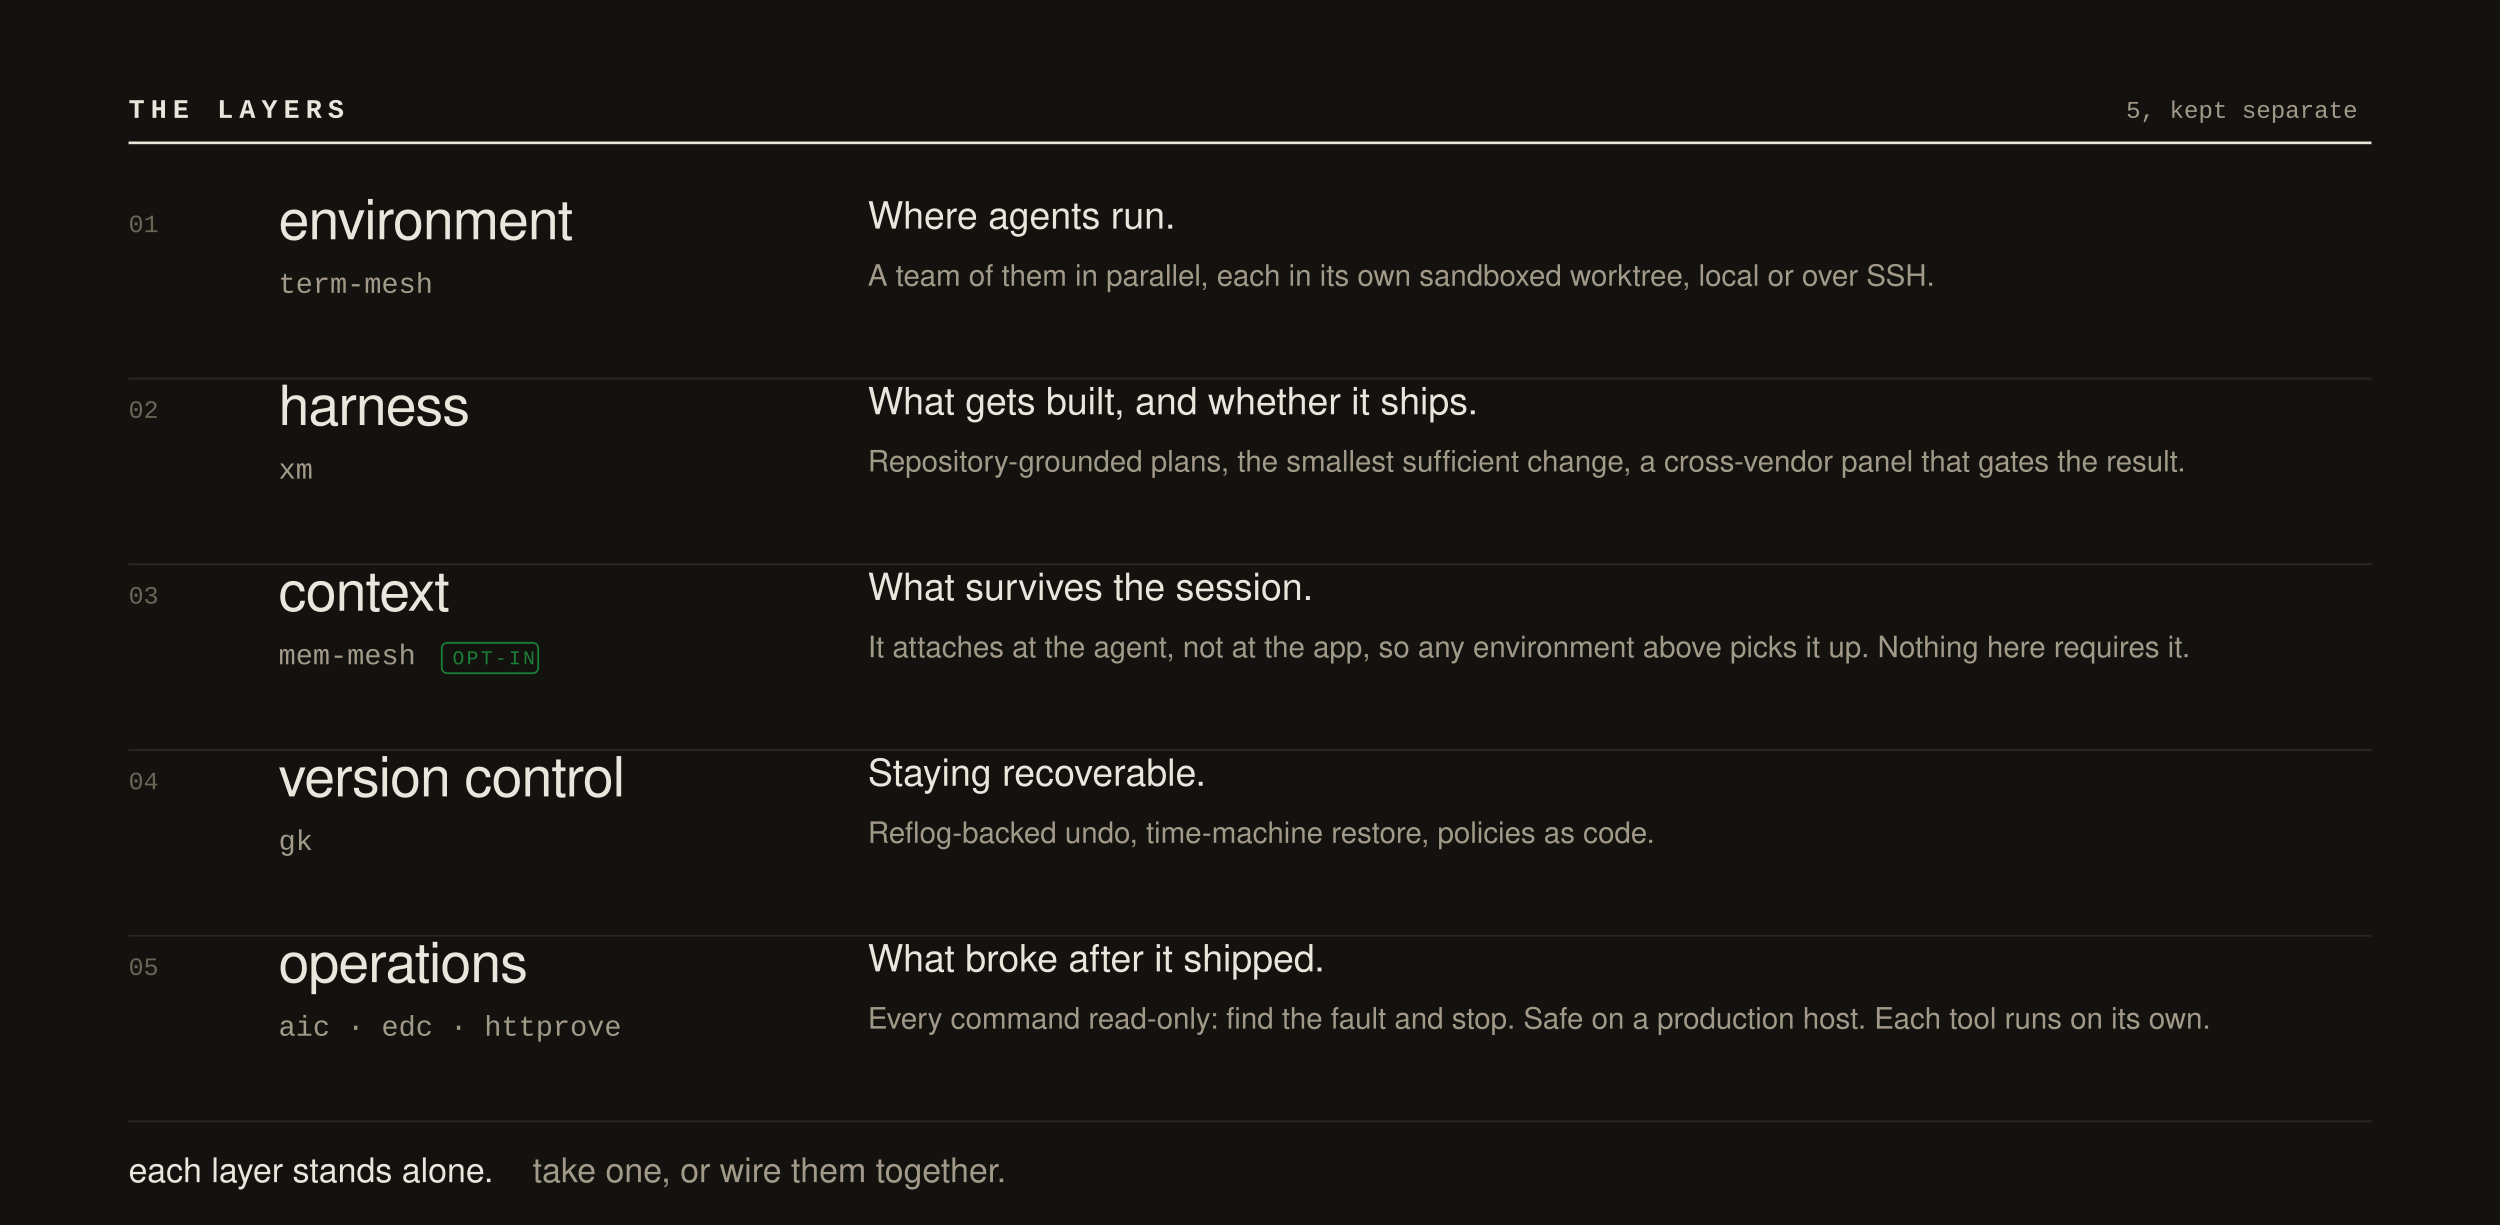
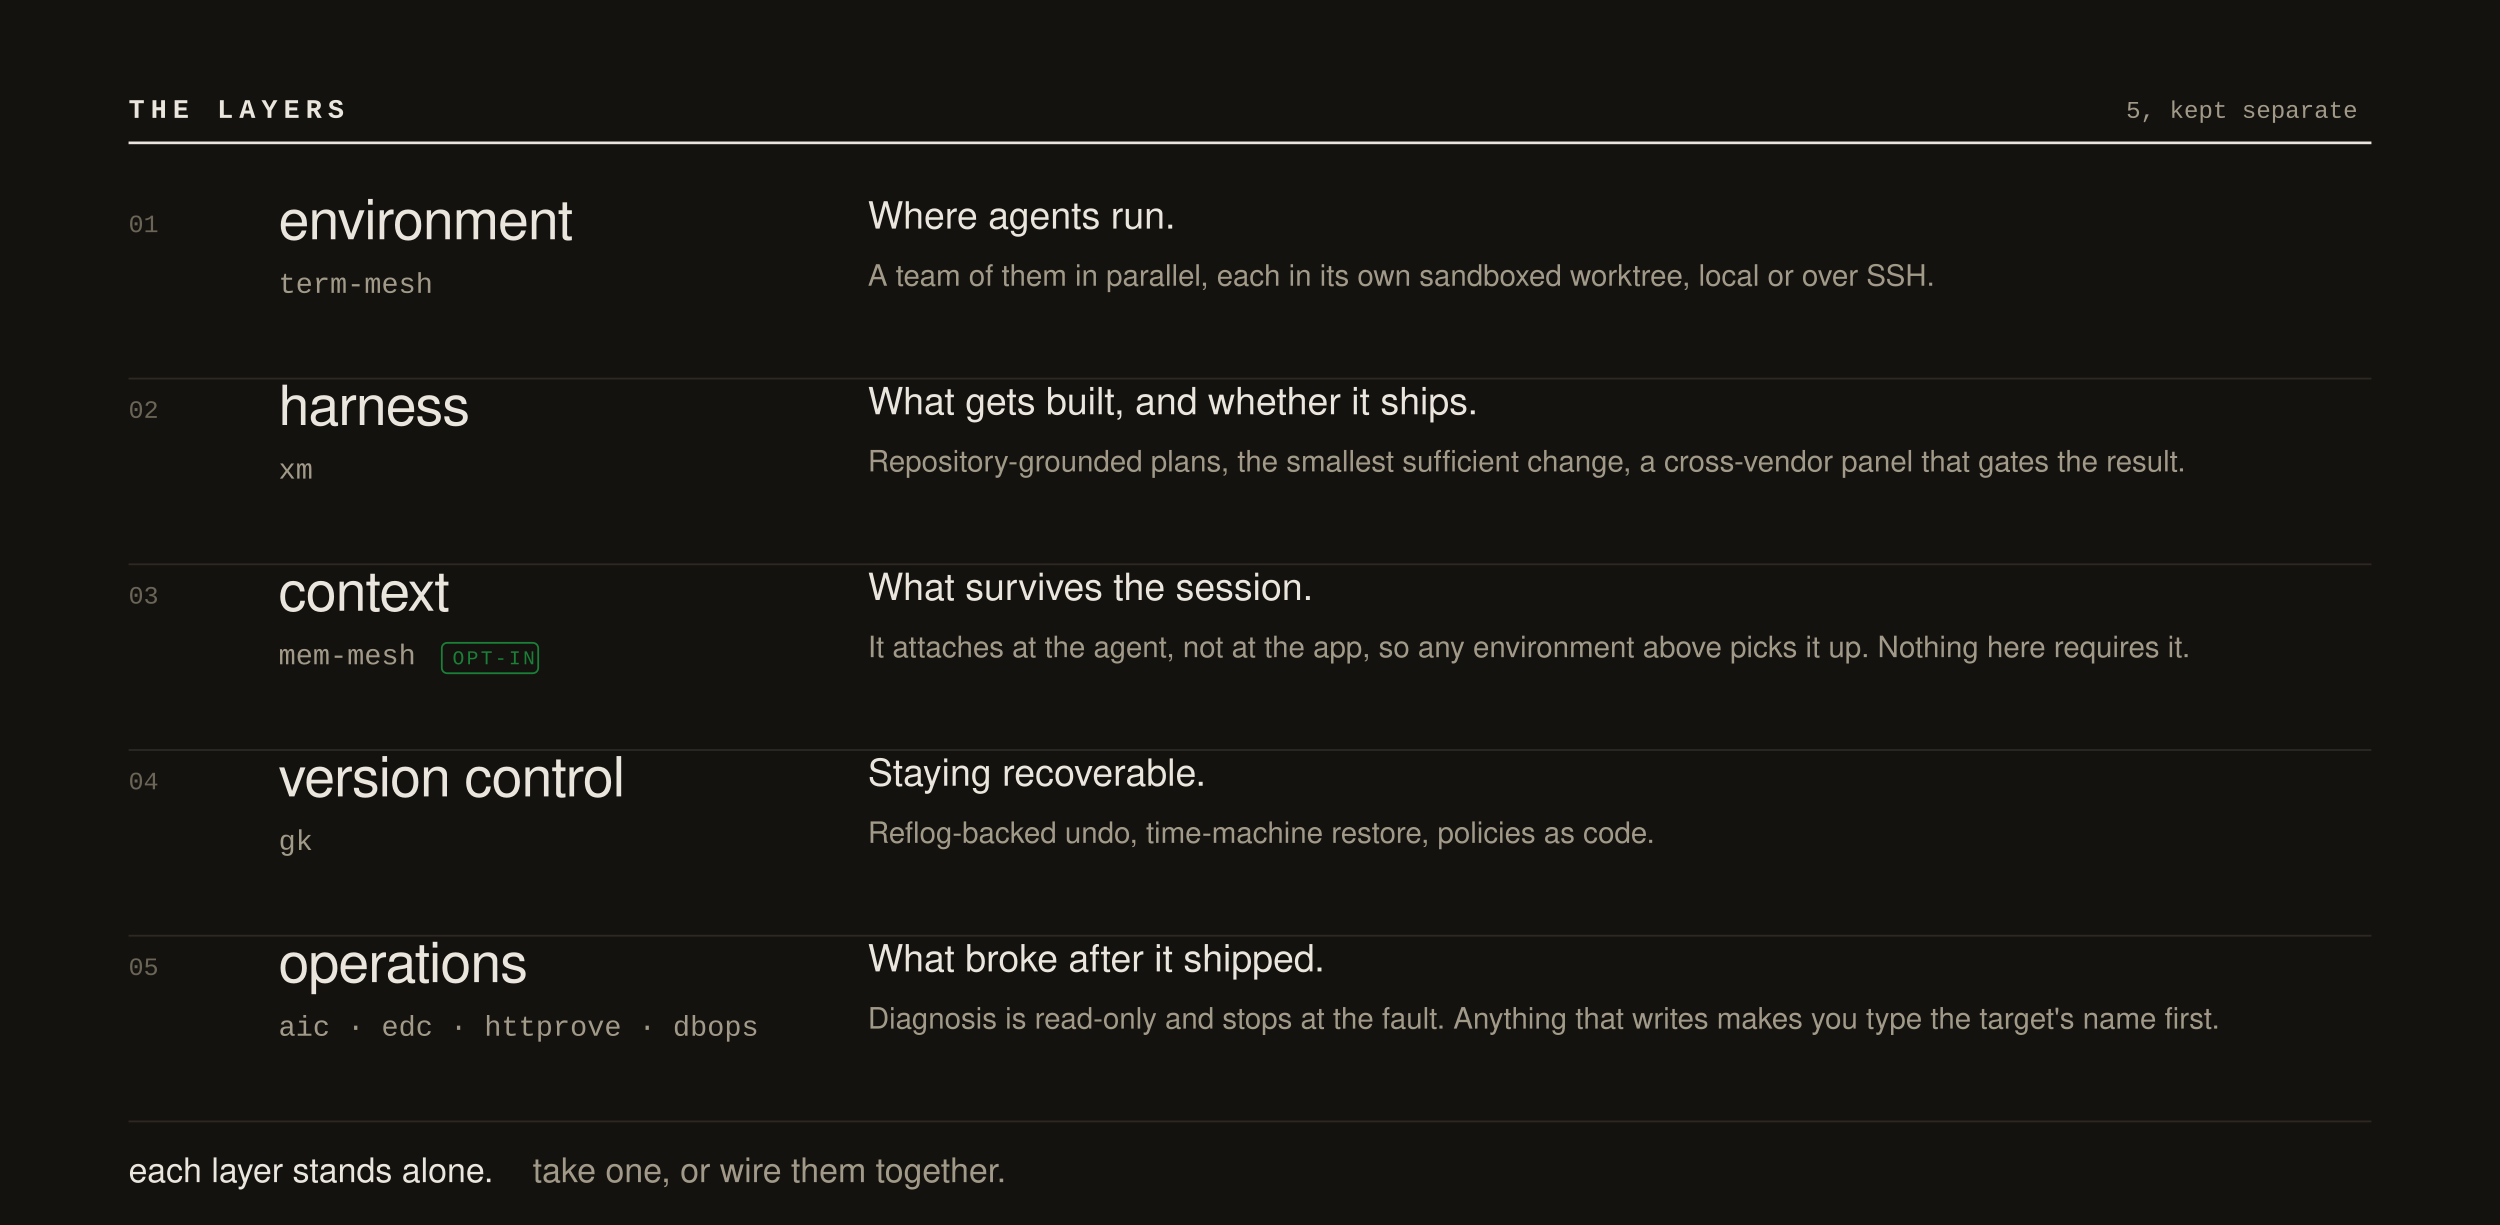
<svg xmlns="http://www.w3.org/2000/svg" width="1400" height="686" viewBox="0 0 1400 686" role="img" aria-label="x-mesh — layers — editorial">
  <rect x="0" y="0" width="1400" height="690" fill="#14120f" />
  <text x="72" y="66" fill="#eae6dd" font-family="ui-monospace,SFMono-Regular,&quot;SF Mono&quot;,Menlo,Consolas,&quot;Liberation Mono&quot;,monospace" font-size="15" font-weight="700" letter-spacing="3.4" xml:space="preserve">THE LAYERS</text>
  <text x="1190.62" y="66" fill="#a29a89" font-family="ui-monospace,SFMono-Regular,&quot;SF Mono&quot;,Menlo,Consolas,&quot;Liberation Mono&quot;,monospace" font-size="13.5" xml:space="preserve">5, kept separate</text>
  <line x1="72" y1="80" x2="1328" y2="80" stroke="#eae6dd" stroke-width="1.5" />
  <text x="72" y="130" fill="#6b6557" font-family="ui-monospace,SFMono-Regular,&quot;SF Mono&quot;,Menlo,Consolas,&quot;Liberation Mono&quot;,monospace" font-size="14" xml:space="preserve">01</text>
  <text x="156" y="134" fill="#eae6dd" font-family="-apple-system,BlinkMacSystemFont,&quot;Segoe UI&quot;,Helvetica,Arial,sans-serif" font-size="31" letter-spacing="-0.5" xml:space="preserve">environment</text>
  <text x="156" y="164" fill="#a29a89" font-family="ui-monospace,SFMono-Regular,&quot;SF Mono&quot;,Menlo,Consolas,&quot;Liberation Mono&quot;,monospace" font-size="16" xml:space="preserve">term-mesh</text>
  <text x="486" y="128" fill="#eae6dd" font-family="-apple-system,BlinkMacSystemFont,&quot;Segoe UI&quot;,Helvetica,Arial,sans-serif" font-size="21" font-weight="500" xml:space="preserve">Where agents run.</text>
  <text x="486" y="160" fill="#a29a89" font-family="-apple-system,BlinkMacSystemFont,&quot;Segoe UI&quot;,Helvetica,Arial,sans-serif" font-size="16.5" xml:space="preserve">A team of them in parallel, each in its own sandboxed worktree, local or over SSH.</text>
  <line x1="72" y1="212" x2="1328" y2="212" stroke="#2d2822" stroke-width="1" />
  <text x="72" y="234" fill="#6b6557" font-family="ui-monospace,SFMono-Regular,&quot;SF Mono&quot;,Menlo,Consolas,&quot;Liberation Mono&quot;,monospace" font-size="14" xml:space="preserve">02</text>
  <text x="156" y="238" fill="#eae6dd" font-family="-apple-system,BlinkMacSystemFont,&quot;Segoe UI&quot;,Helvetica,Arial,sans-serif" font-size="31" letter-spacing="-0.5" xml:space="preserve">harness</text>
  <text x="156" y="268" fill="#a29a89" font-family="ui-monospace,SFMono-Regular,&quot;SF Mono&quot;,Menlo,Consolas,&quot;Liberation Mono&quot;,monospace" font-size="16" xml:space="preserve">xm</text>
  <text x="486" y="232" fill="#eae6dd" font-family="-apple-system,BlinkMacSystemFont,&quot;Segoe UI&quot;,Helvetica,Arial,sans-serif" font-size="21" font-weight="500" xml:space="preserve">What gets built, and whether it ships.</text>
  <text x="486" y="264" fill="#a29a89" font-family="-apple-system,BlinkMacSystemFont,&quot;Segoe UI&quot;,Helvetica,Arial,sans-serif" font-size="16.5" xml:space="preserve">Repository-grounded plans, the smallest sufficient change, a cross-vendor panel that gates the result.</text>
  <line x1="72" y1="316" x2="1328" y2="316" stroke="#2d2822" stroke-width="1" />
  <text x="72" y="338" fill="#6b6557" font-family="ui-monospace,SFMono-Regular,&quot;SF Mono&quot;,Menlo,Consolas,&quot;Liberation Mono&quot;,monospace" font-size="14" xml:space="preserve">03</text>
  <text x="156" y="342" fill="#eae6dd" font-family="-apple-system,BlinkMacSystemFont,&quot;Segoe UI&quot;,Helvetica,Arial,sans-serif" font-size="31" letter-spacing="-0.5" xml:space="preserve">context</text>
  <text x="156" y="372" fill="#a29a89" font-family="ui-monospace,SFMono-Regular,&quot;SF Mono&quot;,Menlo,Consolas,&quot;Liberation Mono&quot;,monospace" font-size="16" xml:space="preserve">mem-mesh</text>
  <rect x="247.41" y="360" width="53.98" height="17" rx="3" fill="none" stroke="#1a7f37" stroke-width="1" />
  <text x="253.41" y="372" fill="#1a7f37" font-family="ui-monospace,SFMono-Regular,&quot;SF Mono&quot;,Menlo,Consolas,&quot;Liberation Mono&quot;,monospace" font-size="11" letter-spacing="1.3" xml:space="preserve">OPT-IN</text>
  <text x="486" y="336" fill="#eae6dd" font-family="-apple-system,BlinkMacSystemFont,&quot;Segoe UI&quot;,Helvetica,Arial,sans-serif" font-size="21" font-weight="500" xml:space="preserve">What survives the session.</text>
  <text x="486" y="368" fill="#a29a89" font-family="-apple-system,BlinkMacSystemFont,&quot;Segoe UI&quot;,Helvetica,Arial,sans-serif" font-size="16.5" xml:space="preserve">It attaches at the agent, not at the app, so any environment above picks it up. Nothing here requires it.</text>
  <line x1="72" y1="420" x2="1328" y2="420" stroke="#2d2822" stroke-width="1" />
  <text x="72" y="442" fill="#6b6557" font-family="ui-monospace,SFMono-Regular,&quot;SF Mono&quot;,Menlo,Consolas,&quot;Liberation Mono&quot;,monospace" font-size="14" xml:space="preserve">04</text>
  <text x="156" y="446" fill="#eae6dd" font-family="-apple-system,BlinkMacSystemFont,&quot;Segoe UI&quot;,Helvetica,Arial,sans-serif" font-size="31" letter-spacing="-0.5" xml:space="preserve">version control</text>
  <text x="156" y="476" fill="#a29a89" font-family="ui-monospace,SFMono-Regular,&quot;SF Mono&quot;,Menlo,Consolas,&quot;Liberation Mono&quot;,monospace" font-size="16" xml:space="preserve">gk</text>
  <text x="486" y="440" fill="#eae6dd" font-family="-apple-system,BlinkMacSystemFont,&quot;Segoe UI&quot;,Helvetica,Arial,sans-serif" font-size="21" font-weight="500" xml:space="preserve">Staying recoverable.</text>
  <text x="486" y="472" fill="#a29a89" font-family="-apple-system,BlinkMacSystemFont,&quot;Segoe UI&quot;,Helvetica,Arial,sans-serif" font-size="16.5" xml:space="preserve">Reflog-backed undo, time-machine restore, policies as code.</text>
  <line x1="72" y1="524" x2="1328" y2="524" stroke="#2d2822" stroke-width="1" />
  <text x="72" y="546" fill="#6b6557" font-family="ui-monospace,SFMono-Regular,&quot;SF Mono&quot;,Menlo,Consolas,&quot;Liberation Mono&quot;,monospace" font-size="14" xml:space="preserve">05</text>
  <text x="156" y="550" fill="#eae6dd" font-family="-apple-system,BlinkMacSystemFont,&quot;Segoe UI&quot;,Helvetica,Arial,sans-serif" font-size="31" letter-spacing="-0.5" xml:space="preserve">operations</text>
-   <text x="156" y="580" fill="#a29a89" font-family="ui-monospace,SFMono-Regular,&quot;SF Mono&quot;,Menlo,Consolas,&quot;Liberation Mono&quot;,monospace" font-size="16" xml:space="preserve">aic · edc · httprove</text>
+   <text x="156" y="580" fill="#a29a89" font-family="ui-monospace,SFMono-Regular,&quot;SF Mono&quot;,Menlo,Consolas,&quot;Liberation Mono&quot;,monospace" font-size="16" xml:space="preserve">aic · edc · httprove · dbops</text>
  <text x="486" y="544" fill="#eae6dd" font-family="-apple-system,BlinkMacSystemFont,&quot;Segoe UI&quot;,Helvetica,Arial,sans-serif" font-size="21" font-weight="500" xml:space="preserve">What broke after it shipped.</text>
-   <text x="486" y="576" fill="#a29a89" font-family="-apple-system,BlinkMacSystemFont,&quot;Segoe UI&quot;,Helvetica,Arial,sans-serif" font-size="16.5" xml:space="preserve">Every command read-only: find the fault and stop. Safe on a production host. Each tool runs on its own.</text>
+   <text x="486" y="576" fill="#a29a89" font-family="-apple-system,BlinkMacSystemFont,&quot;Segoe UI&quot;,Helvetica,Arial,sans-serif" font-size="16.5" xml:space="preserve">Diagnosis is read-only and stops at the fault. Anything that writes makes you type the target's name first.</text>
  <line x1="72" y1="628" x2="1328" y2="628" stroke="#2d2822" stroke-width="1" />
  <text x="72" y="662" fill="#eae6dd" font-family="-apple-system,BlinkMacSystemFont,&quot;Segoe UI&quot;,Helvetica,Arial,sans-serif" font-size="19" xml:space="preserve">each layer stands alone.</text>
  <text x="298.3" y="662" fill="#a29a89" font-family="-apple-system,BlinkMacSystemFont,&quot;Segoe UI&quot;,Helvetica,Arial,sans-serif" font-size="19" xml:space="preserve">take one, or wire them together.</text>
</svg>
